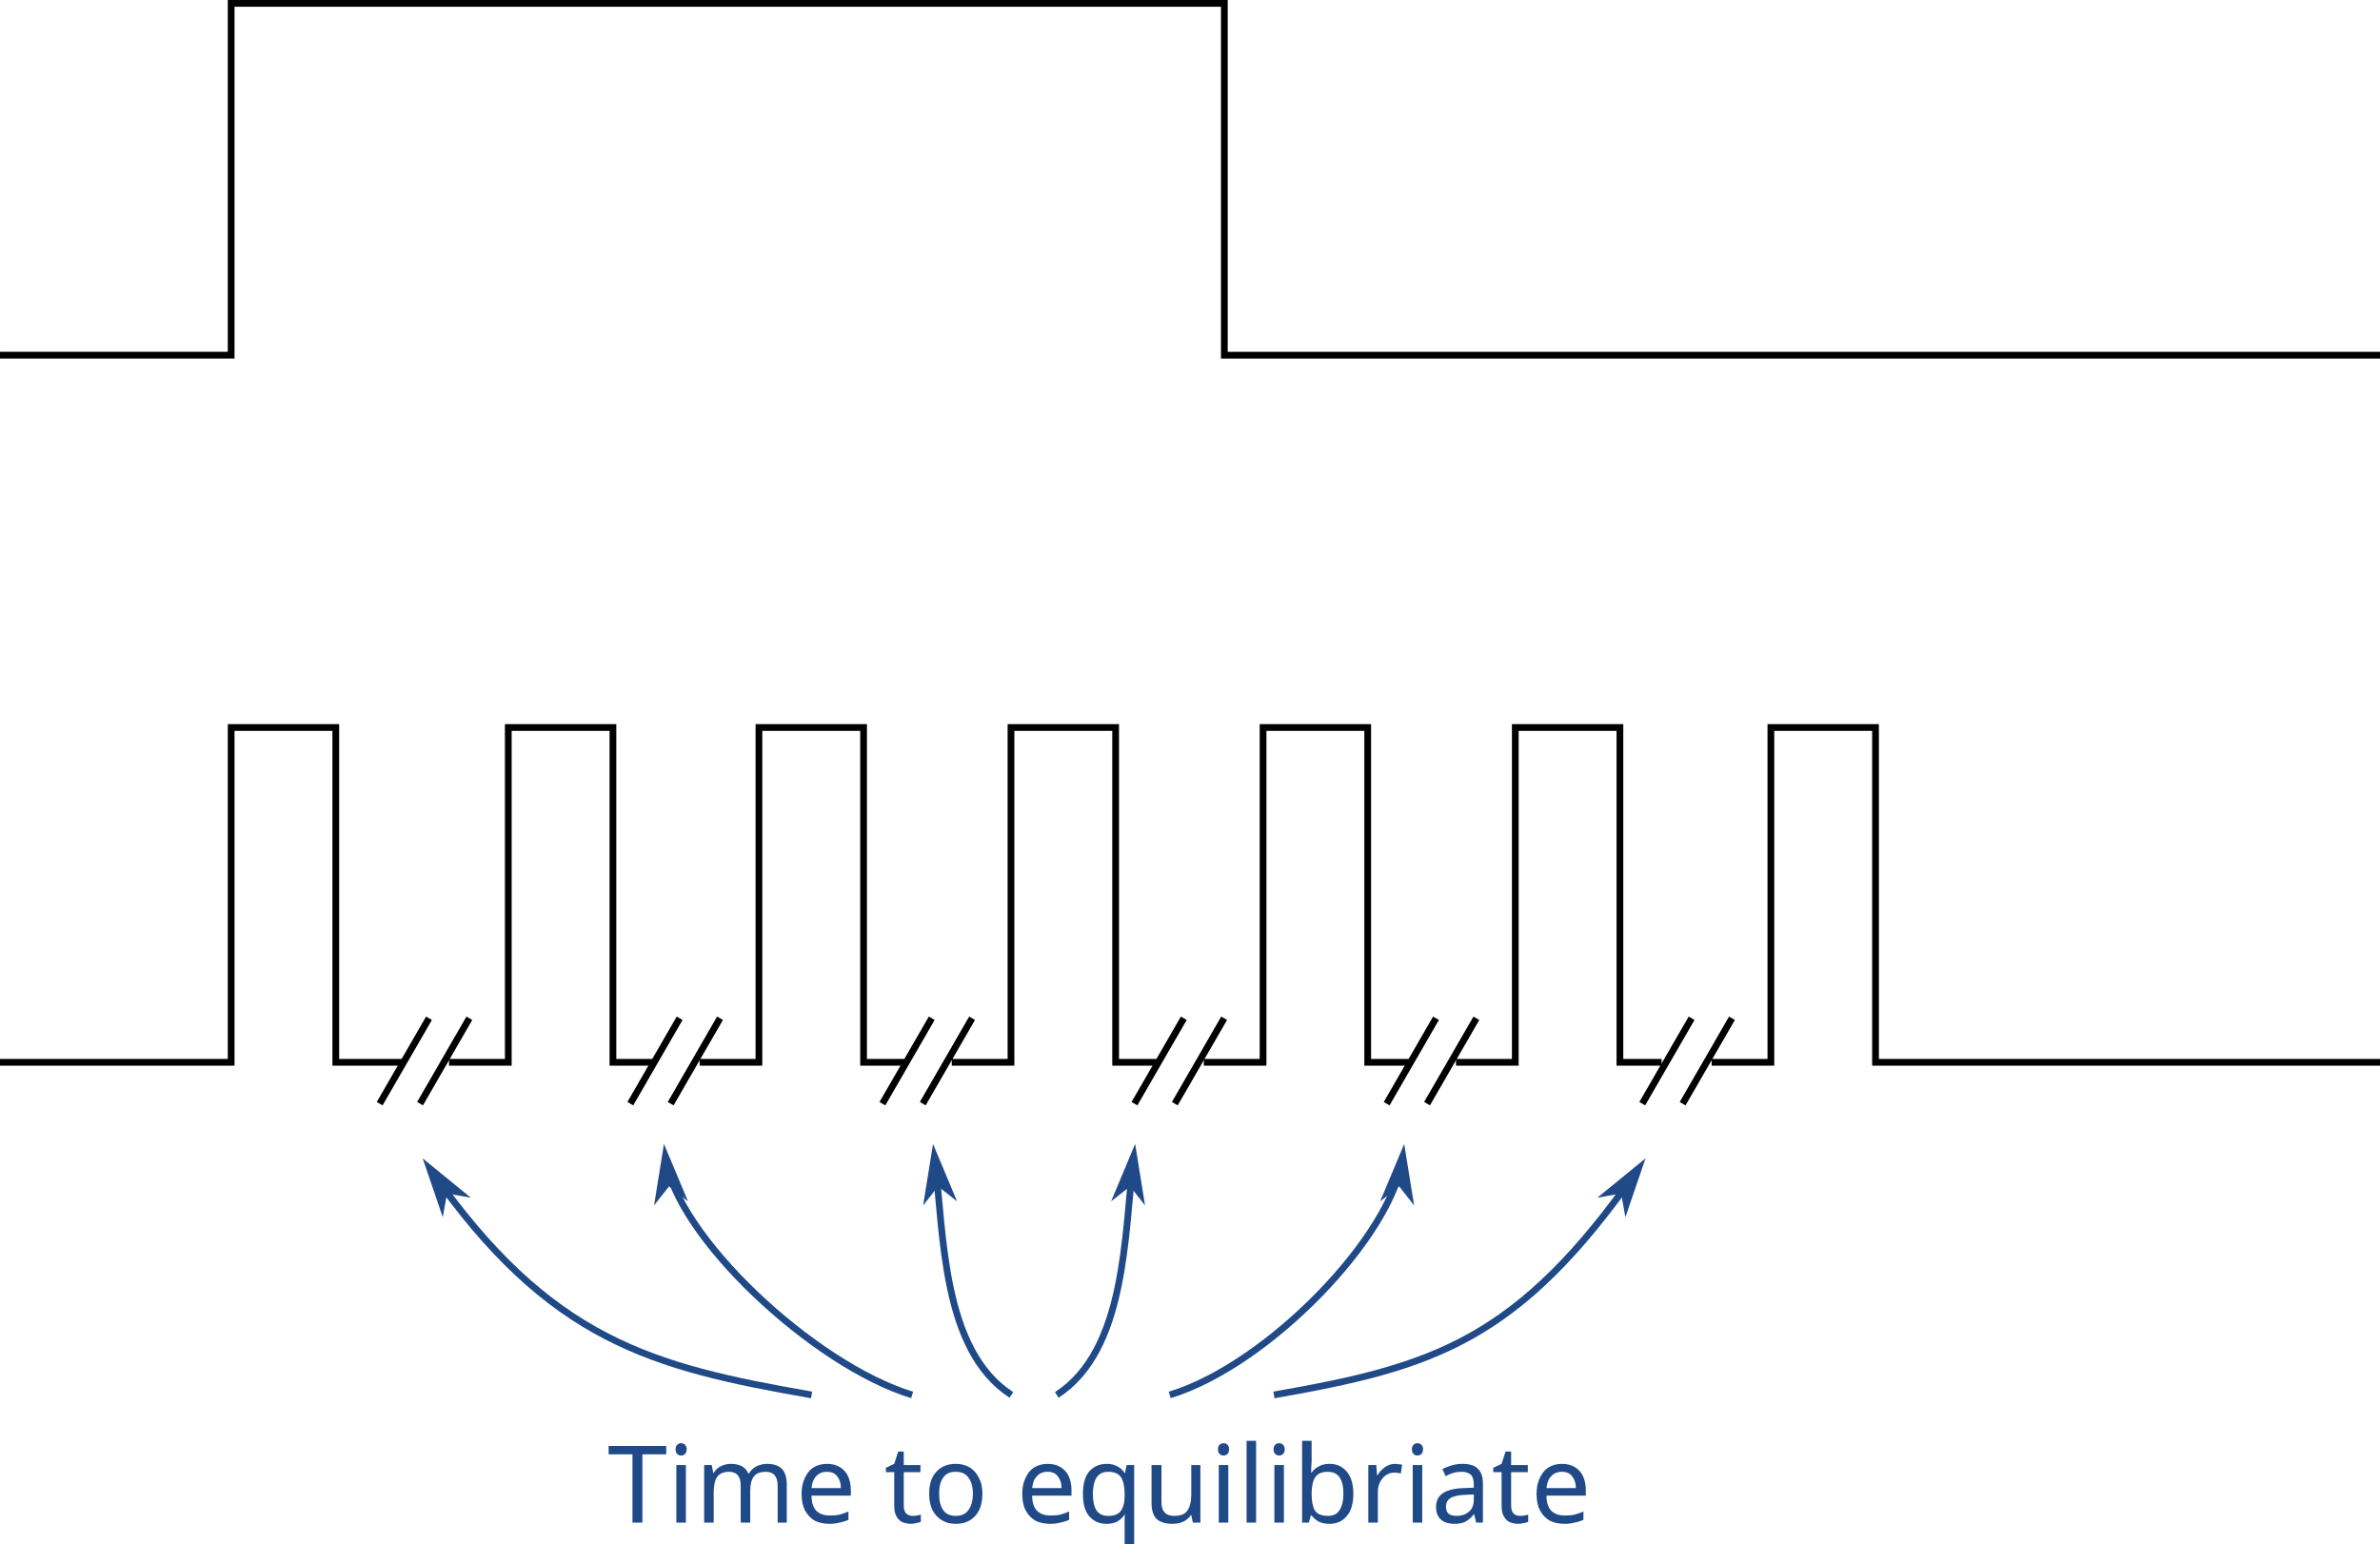
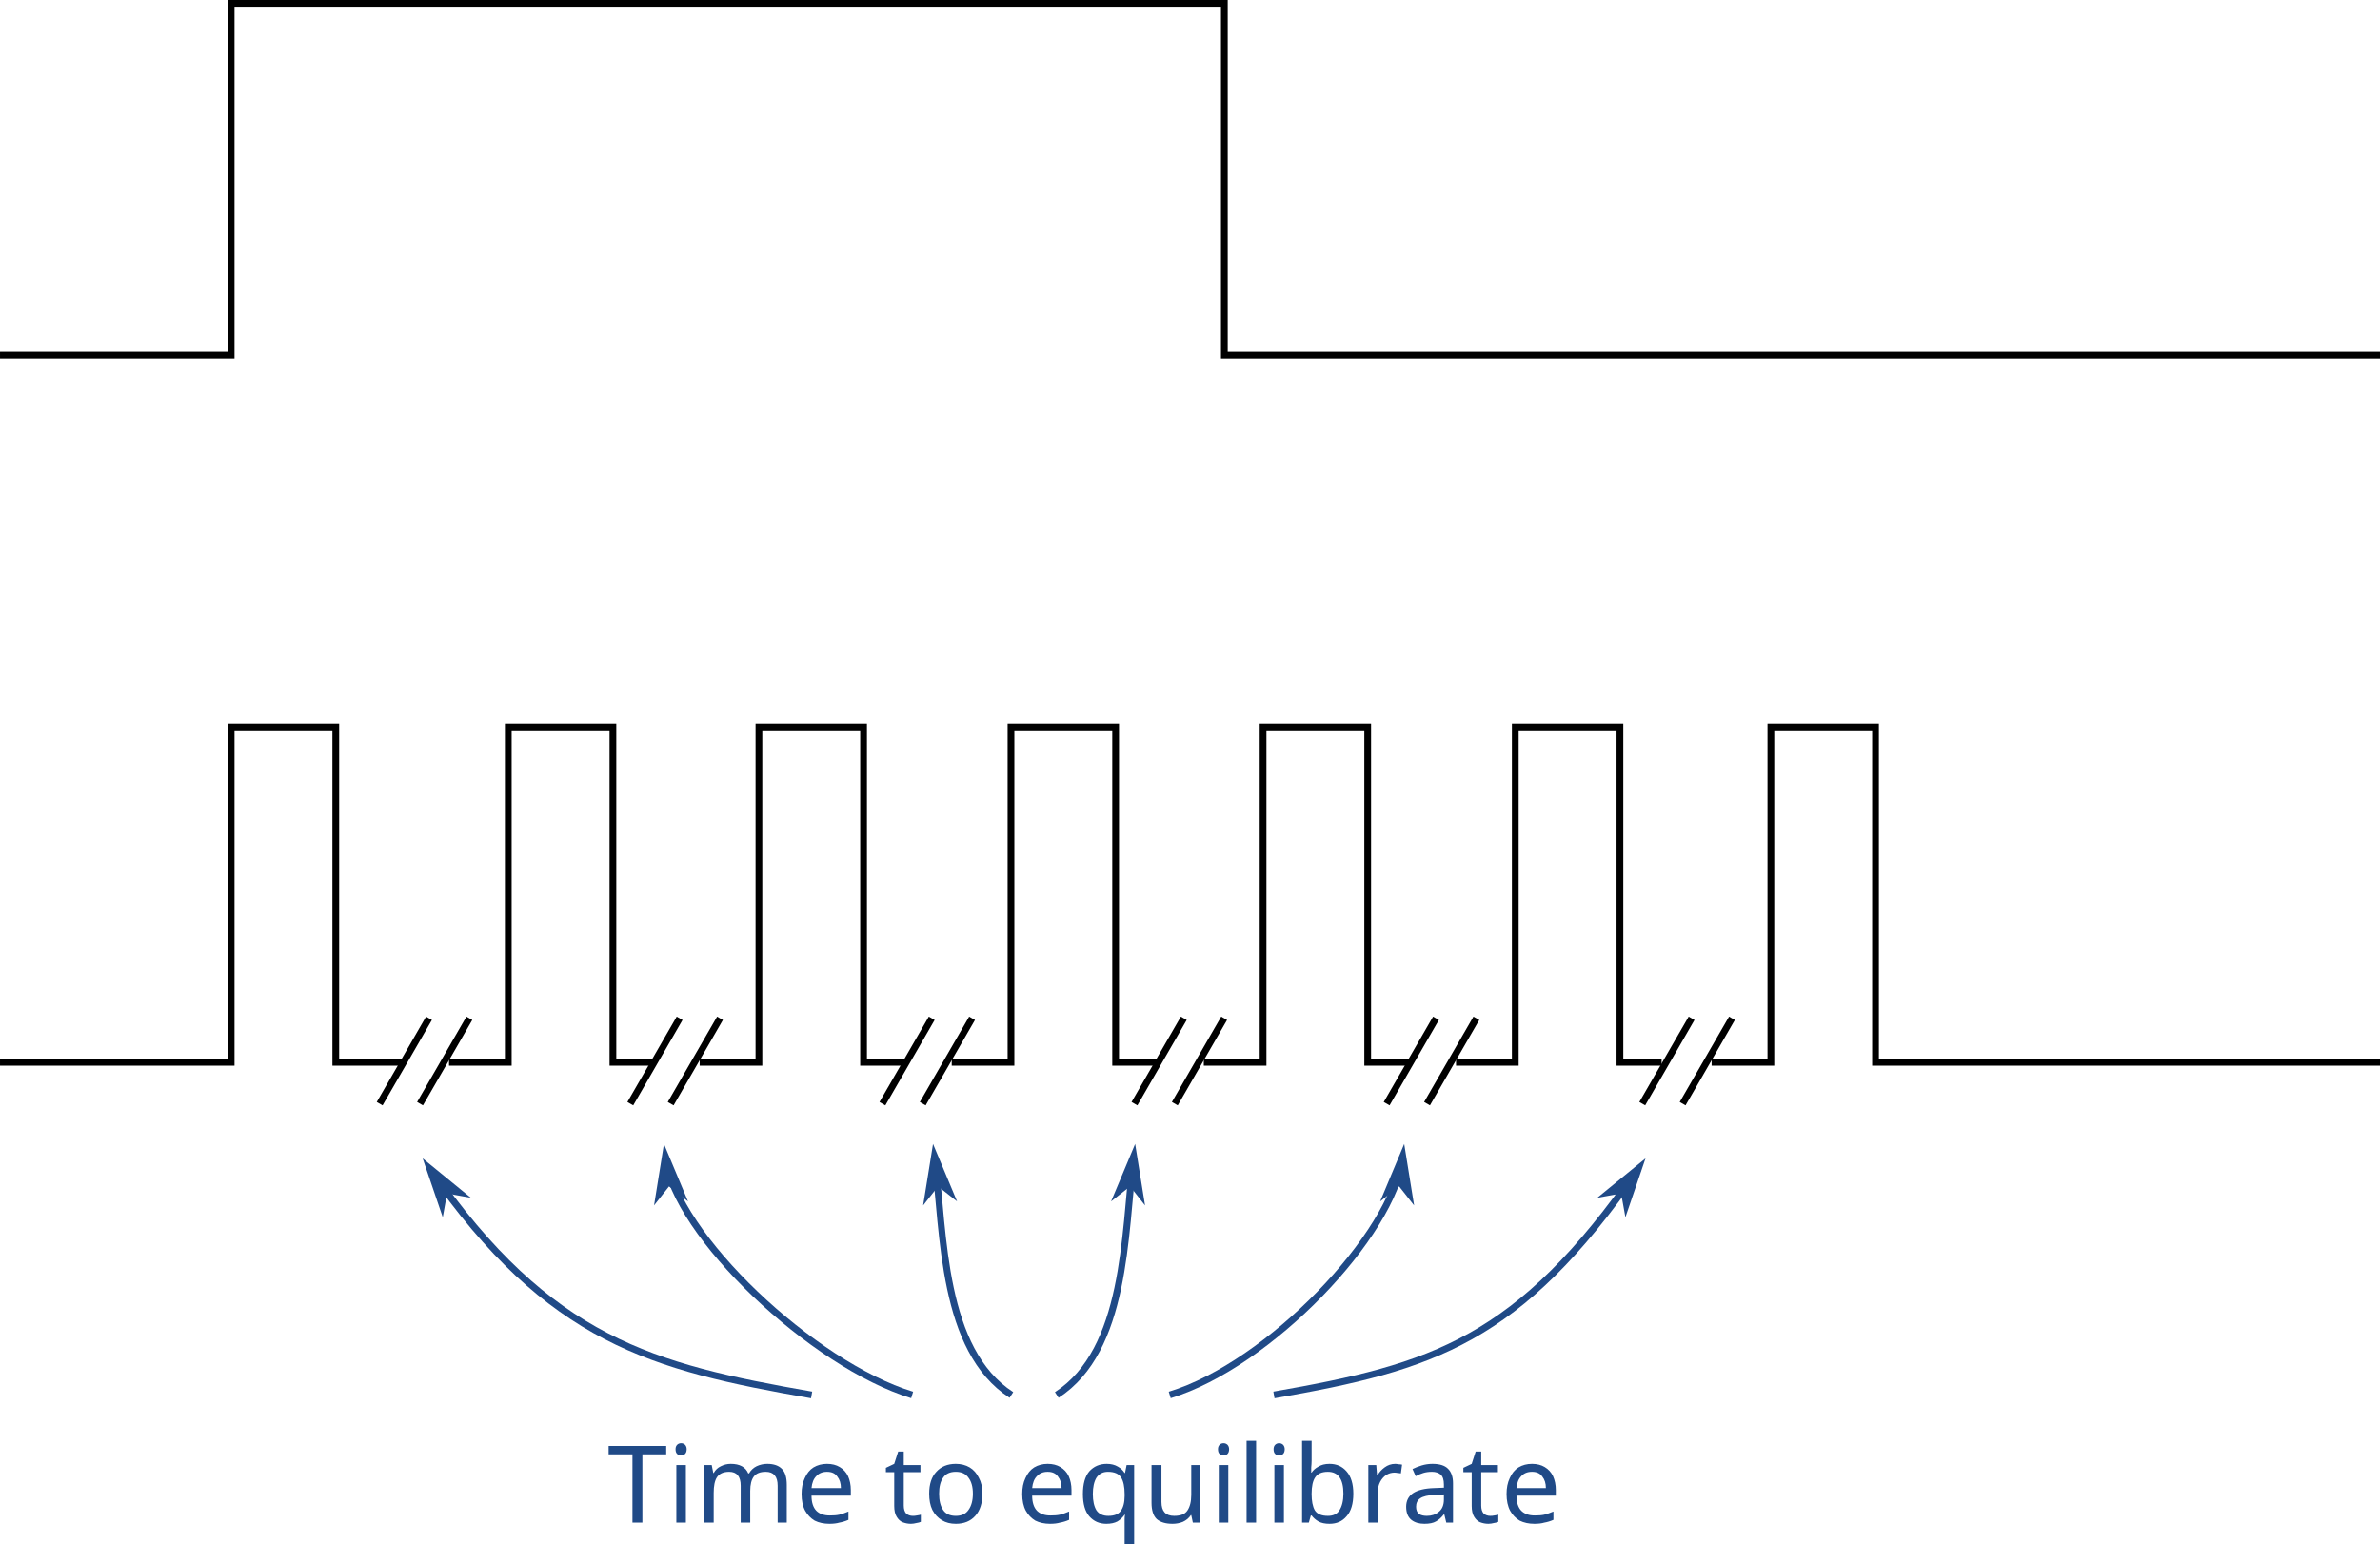
<svg xmlns="http://www.w3.org/2000/svg" width="93.617mm" height="60.722mm" viewBox="0 0 93.617 60.722" version="1.1" id="svg8">
  <defs id="defs2">
    <marker style="overflow:visible" id="marker1335" refX="0" refY="0" orient="auto">
      <path transform="matrix(-0.4,0,0,-0.4,-4,0)" style="fill:#204a87;fill-opacity:1;fill-rule:evenodd;stroke:#204a87;stroke-width:1pt;stroke-opacity:1" d="M 0,0 5,-5 -12.5,0 5,5 Z" id="path1333" />
    </marker>
    <marker style="overflow:visible" id="marker1325" refX="0" refY="0" orient="auto">
      <path transform="matrix(-0.4,0,0,-0.4,-4,0)" style="fill:#204a87;fill-opacity:1;fill-rule:evenodd;stroke:#204a87;stroke-width:1pt;stroke-opacity:1" d="M 0,0 5,-5 -12.5,0 5,5 Z" id="path1323" />
    </marker>
    <marker style="overflow:visible" id="marker1315" refX="0" refY="0" orient="auto">
      <path transform="matrix(-0.4,0,0,-0.4,-4,0)" style="fill:#204a87;fill-opacity:1;fill-rule:evenodd;stroke:#204a87;stroke-width:1pt;stroke-opacity:1" d="M 0,0 5,-5 -12.5,0 5,5 Z" id="path1313" />
    </marker>
    <marker style="overflow:visible" id="marker1221" refX="0" refY="0" orient="auto">
      <path transform="matrix(-0.4,0,0,-0.4,-4,0)" style="fill:#204a87;fill-opacity:1;fill-rule:evenodd;stroke:#204a87;stroke-width:1pt;stroke-opacity:1" d="M 0,0 5,-5 -12.5,0 5,5 Z" id="path1219" />
    </marker>
    <marker style="overflow:visible" id="marker1175" refX="0" refY="0" orient="auto">
      <path transform="matrix(-0.4,0,0,-0.4,-4,0)" style="fill:#204a87;fill-opacity:1;fill-rule:evenodd;stroke:#204a87;stroke-width:1pt;stroke-opacity:1" d="M 0,0 5,-5 -12.5,0 5,5 Z" id="path1173" />
    </marker>
    <marker style="overflow:visible" id="Arrow1Mend" refX="0" refY="0" orient="auto">
      <path transform="matrix(-0.4,0,0,-0.4,-4,0)" style="fill:#204a87;fill-opacity:1;fill-rule:evenodd;stroke:#204a87;stroke-width:1pt;stroke-opacity:1" d="M 0,0 5,-5 -12.5,0 5,5 Z" id="path898" />
    </marker>
  </defs>
  <g id="layer1" transform="translate(-19.77861,-76.74246)">
    <path style="fill:none;fill-rule:evenodd;stroke:#000000;stroke-width:0.265px;stroke-linecap:butt;stroke-linejoin:miter;stroke-opacity:1" d="m 19.779,90.714 h 9.092 V 76.875 h 39.067 v 13.84 h 45.458" id="path835" />
    <path style="fill:none;fill-rule:evenodd;stroke:#000000;stroke-width:0.265px;stroke-linecap:butt;stroke-linejoin:miter;stroke-opacity:1" d="m 19.779,118.532 h 9.092 v -13.171 h 4.116 v 13.171 h 2.696" id="path839" />
    <path style="fill:none;fill-rule:evenodd;stroke:#000000;stroke-width:0.265px;stroke-linecap:butt;stroke-linejoin:miter;stroke-opacity:1" d="m 37.441,118.532 h 2.331 v -13.171 h 4.116 v 13.171 h 1.64" id="path843" />
    <path style="fill:none;fill-rule:evenodd;stroke:#000000;stroke-width:0.265px;stroke-linecap:butt;stroke-linejoin:miter;stroke-opacity:1" d="m 36.653,116.8 -1.94,3.359" id="path845" />
    <path style="fill:none;fill-rule:evenodd;stroke:#000000;stroke-width:0.265px;stroke-linecap:butt;stroke-linejoin:miter;stroke-opacity:1" d="m 38.241,116.8 -1.94,3.359" id="path847" />
    <path style="fill:none;fill-rule:evenodd;stroke:#000000;stroke-width:0.265px;stroke-linecap:butt;stroke-linejoin:miter;stroke-opacity:1" d="m 47.3,118.532 h 2.331 v -13.171 h 4.116 v 13.171 h 1.64" id="path849" />
    <path style="fill:none;fill-rule:evenodd;stroke:#000000;stroke-width:0.265px;stroke-linecap:butt;stroke-linejoin:miter;stroke-opacity:1" d="m 46.512,116.8 -1.94,3.359" id="path851" />
    <path style="fill:none;fill-rule:evenodd;stroke:#000000;stroke-width:0.265px;stroke-linecap:butt;stroke-linejoin:miter;stroke-opacity:1" d="m 48.1,116.8 -1.94,3.359" id="path853" />
    <path style="fill:none;fill-rule:evenodd;stroke:#000000;stroke-width:0.265px;stroke-linecap:butt;stroke-linejoin:miter;stroke-opacity:1" d="m 57.215,118.532 h 2.331 v -13.171 h 4.116 v 13.171 h 1.64" id="path855" />
    <path style="fill:none;fill-rule:evenodd;stroke:#000000;stroke-width:0.265px;stroke-linecap:butt;stroke-linejoin:miter;stroke-opacity:1" d="M 56.428,116.8 54.488,120.16" id="path857" />
    <path style="fill:none;fill-rule:evenodd;stroke:#000000;stroke-width:0.265px;stroke-linecap:butt;stroke-linejoin:miter;stroke-opacity:1" d="m 58.015,116.8 -1.94,3.359" id="path859" />
    <path style="fill:none;fill-rule:evenodd;stroke:#000000;stroke-width:0.265px;stroke-linecap:butt;stroke-linejoin:miter;stroke-opacity:1" d="m 67.13,118.532 h 2.331 v -13.171 h 4.116 v 13.171 h 1.64" id="path861" />
    <path style="fill:none;fill-rule:evenodd;stroke:#000000;stroke-width:0.265px;stroke-linecap:butt;stroke-linejoin:miter;stroke-opacity:1" d="m 66.343,116.8 -1.94,3.359" id="path863" />
    <path style="fill:none;fill-rule:evenodd;stroke:#000000;stroke-width:0.265px;stroke-linecap:butt;stroke-linejoin:miter;stroke-opacity:1" d="m 67.93,116.8 -1.94,3.359" id="path865" />
    <path style="fill:none;fill-rule:evenodd;stroke:#000000;stroke-width:0.265px;stroke-linecap:butt;stroke-linejoin:miter;stroke-opacity:1" d="m 77.051,118.532 h 2.331 v -13.171 h 4.116 v 13.171 h 1.64" id="path867" />
    <path style="fill:none;fill-rule:evenodd;stroke:#000000;stroke-width:0.265px;stroke-linecap:butt;stroke-linejoin:miter;stroke-opacity:1" d="m 76.263,116.8 -1.94,3.359" id="path869" />
    <path style="fill:none;fill-rule:evenodd;stroke:#000000;stroke-width:0.265px;stroke-linecap:butt;stroke-linejoin:miter;stroke-opacity:1" d="m 77.851,116.8 -1.94,3.359" id="path871" />
    <path style="fill:none;fill-rule:evenodd;stroke:#000000;stroke-width:0.265px;stroke-linecap:butt;stroke-linejoin:miter;stroke-opacity:1" d="m 87.105,118.532 h 2.331 v -13.171 h 4.116 v 13.171 h 19.844" id="path873" />
    <path style="fill:none;fill-rule:evenodd;stroke:#000000;stroke-width:0.265px;stroke-linecap:butt;stroke-linejoin:miter;stroke-opacity:1" d="m 86.317,116.8 -1.94,3.359" id="path875" />
    <path style="fill:none;fill-rule:evenodd;stroke:#000000;stroke-width:0.265px;stroke-linecap:butt;stroke-linejoin:miter;stroke-opacity:1" d="m 87.905,116.8 -1.94,3.359" id="path877" />
    <text xml:space="preserve" style="font-style:normal;font-variant:normal;font-weight:normal;font-stretch:normal;font-size:4.233px;line-height:125%;font-family:'CMU Sans Serif';-inkscape-font-specification:'CMU Sans Serif';letter-spacing:0px;word-spacing:0px;fill:#204a87;fill-opacity:1;stroke:none;stroke-width:0.265px;stroke-linecap:butt;stroke-linejoin:miter;stroke-opacity:1" x="43.67" y="136.638" id="text885">
-       <tspan id="tspan883" x="43.67" y="136.638" style="fill:#204a87;stroke-width:0.265px">Time to equilibriate</tspan>
+       <tspan id="tspan883" x="43.67" y="136.638" style="fill:#204a87;stroke-width:0.265px">Time to equilibrate</tspan>
    </text>
    <path style="fill:none;fill-rule:evenodd;stroke:#204a87;stroke-width:0.265;stroke-linecap:butt;stroke-linejoin:miter;stroke-miterlimit:4;stroke-dasharray:none;stroke-opacity:1;marker-end:url(#Arrow1Mend)" d="m 51.703,131.617 c -6.259,-1.095 -10.307,-2.121 -15.001,-8.878" id="path887" />
    <path style="fill:none;fill-rule:evenodd;stroke:#204a87;stroke-width:0.265;stroke-linecap:butt;stroke-linejoin:miter;stroke-miterlimit:4;stroke-dasharray:none;stroke-opacity:1;marker-end:url(#marker1175)" d="m 55.658,131.617 c -3.894,-1.185 -9.337,-6.297 -9.701,-9.355" id="path1171" />
    <path style="fill:none;fill-rule:evenodd;stroke:#204a87;stroke-width:0.265;stroke-linecap:butt;stroke-linejoin:miter;stroke-miterlimit:4;stroke-dasharray:none;stroke-opacity:1;marker-end:url(#marker1221)" d="m 59.562,131.617 c -2.731,-1.77 -2.657,-6.297 -3.021,-9.355" id="path1217" />
    <path style="fill:none;fill-rule:evenodd;stroke:#204a87;stroke-width:0.265;stroke-linecap:butt;stroke-linejoin:miter;stroke-miterlimit:4;stroke-dasharray:none;stroke-opacity:1;marker-end:url(#marker1335)" d="m 69.889,131.617 c 6.259,-1.095 9.624,-2.121 14.318,-8.878" id="path1307" />
    <path style="fill:none;fill-rule:evenodd;stroke:#204a87;stroke-width:0.265;stroke-linecap:butt;stroke-linejoin:miter;stroke-miterlimit:4;stroke-dasharray:none;stroke-opacity:1;marker-end:url(#marker1325)" d="m 65.79,131.617 c 3.894,-1.185 8.798,-6.297 9.161,-9.355" id="path1309" />
    <path style="fill:none;fill-rule:evenodd;stroke:#204a87;stroke-width:0.265;stroke-linecap:butt;stroke-linejoin:miter;stroke-miterlimit:4;stroke-dasharray:none;stroke-opacity:1;marker-end:url(#marker1315)" d="m 61.347,131.617 c 2.731,-1.77 2.657,-6.297 3.021,-9.355" id="path1311" />
  </g>
</svg>
